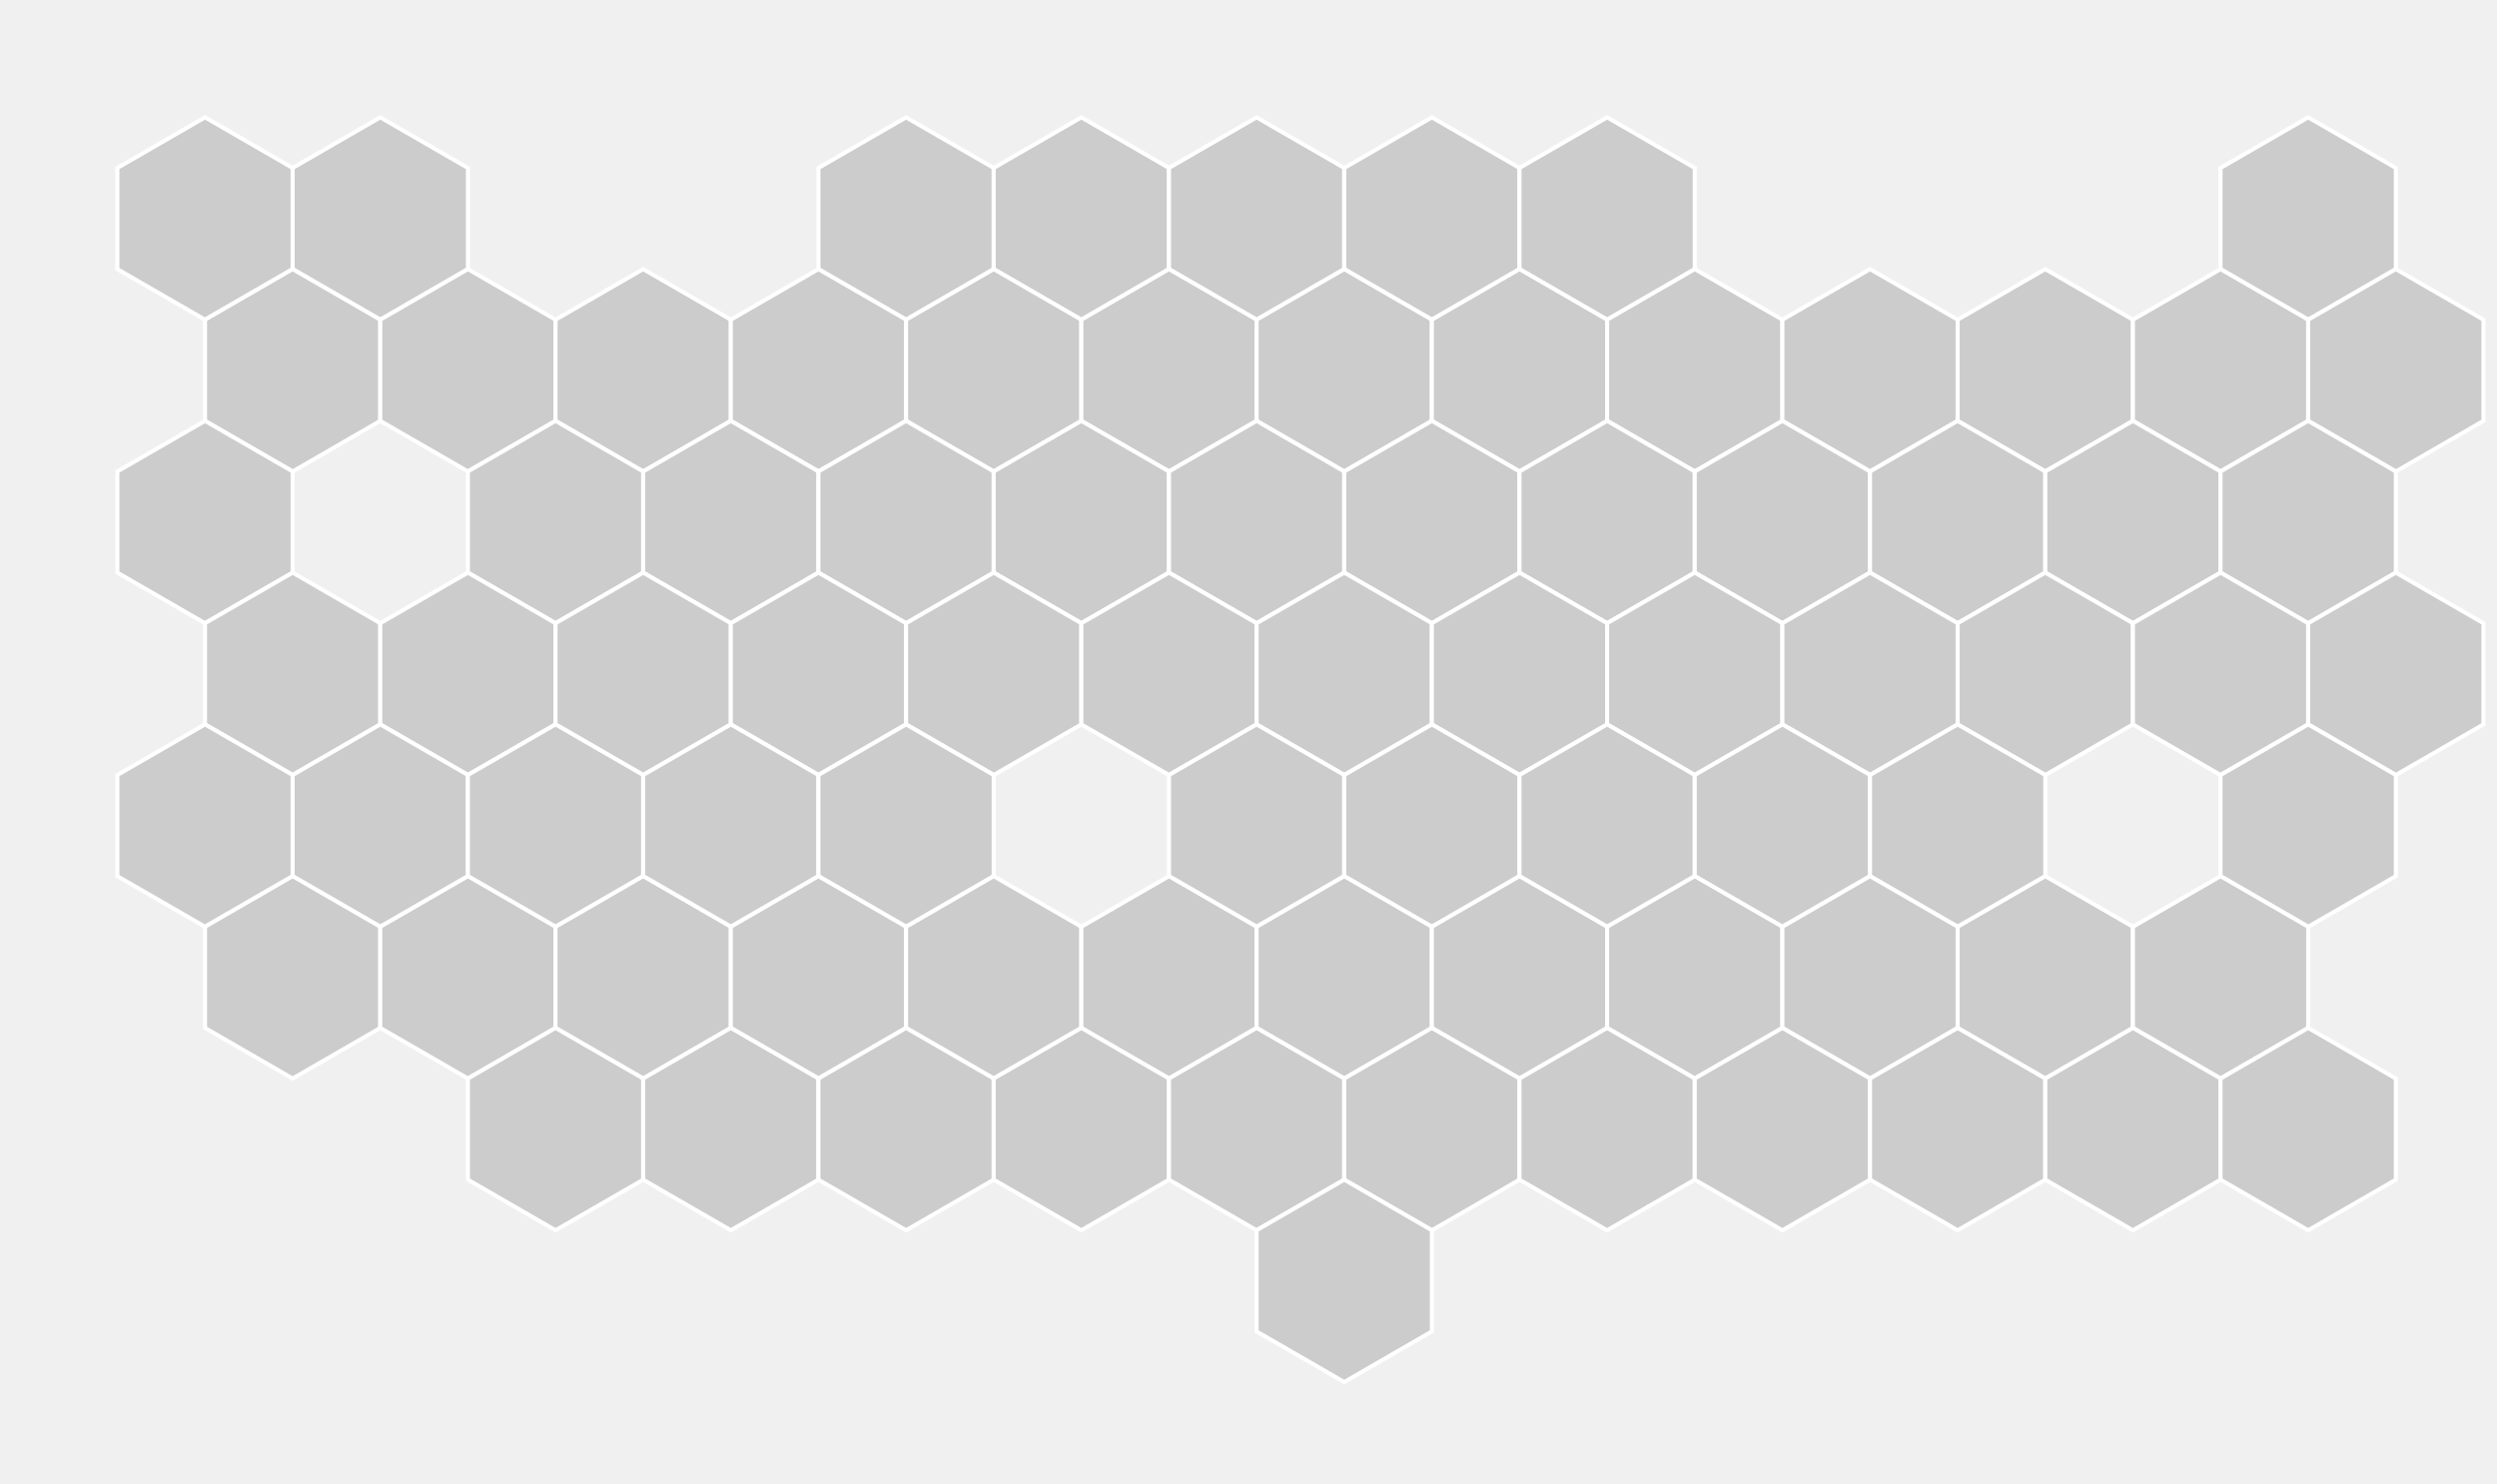
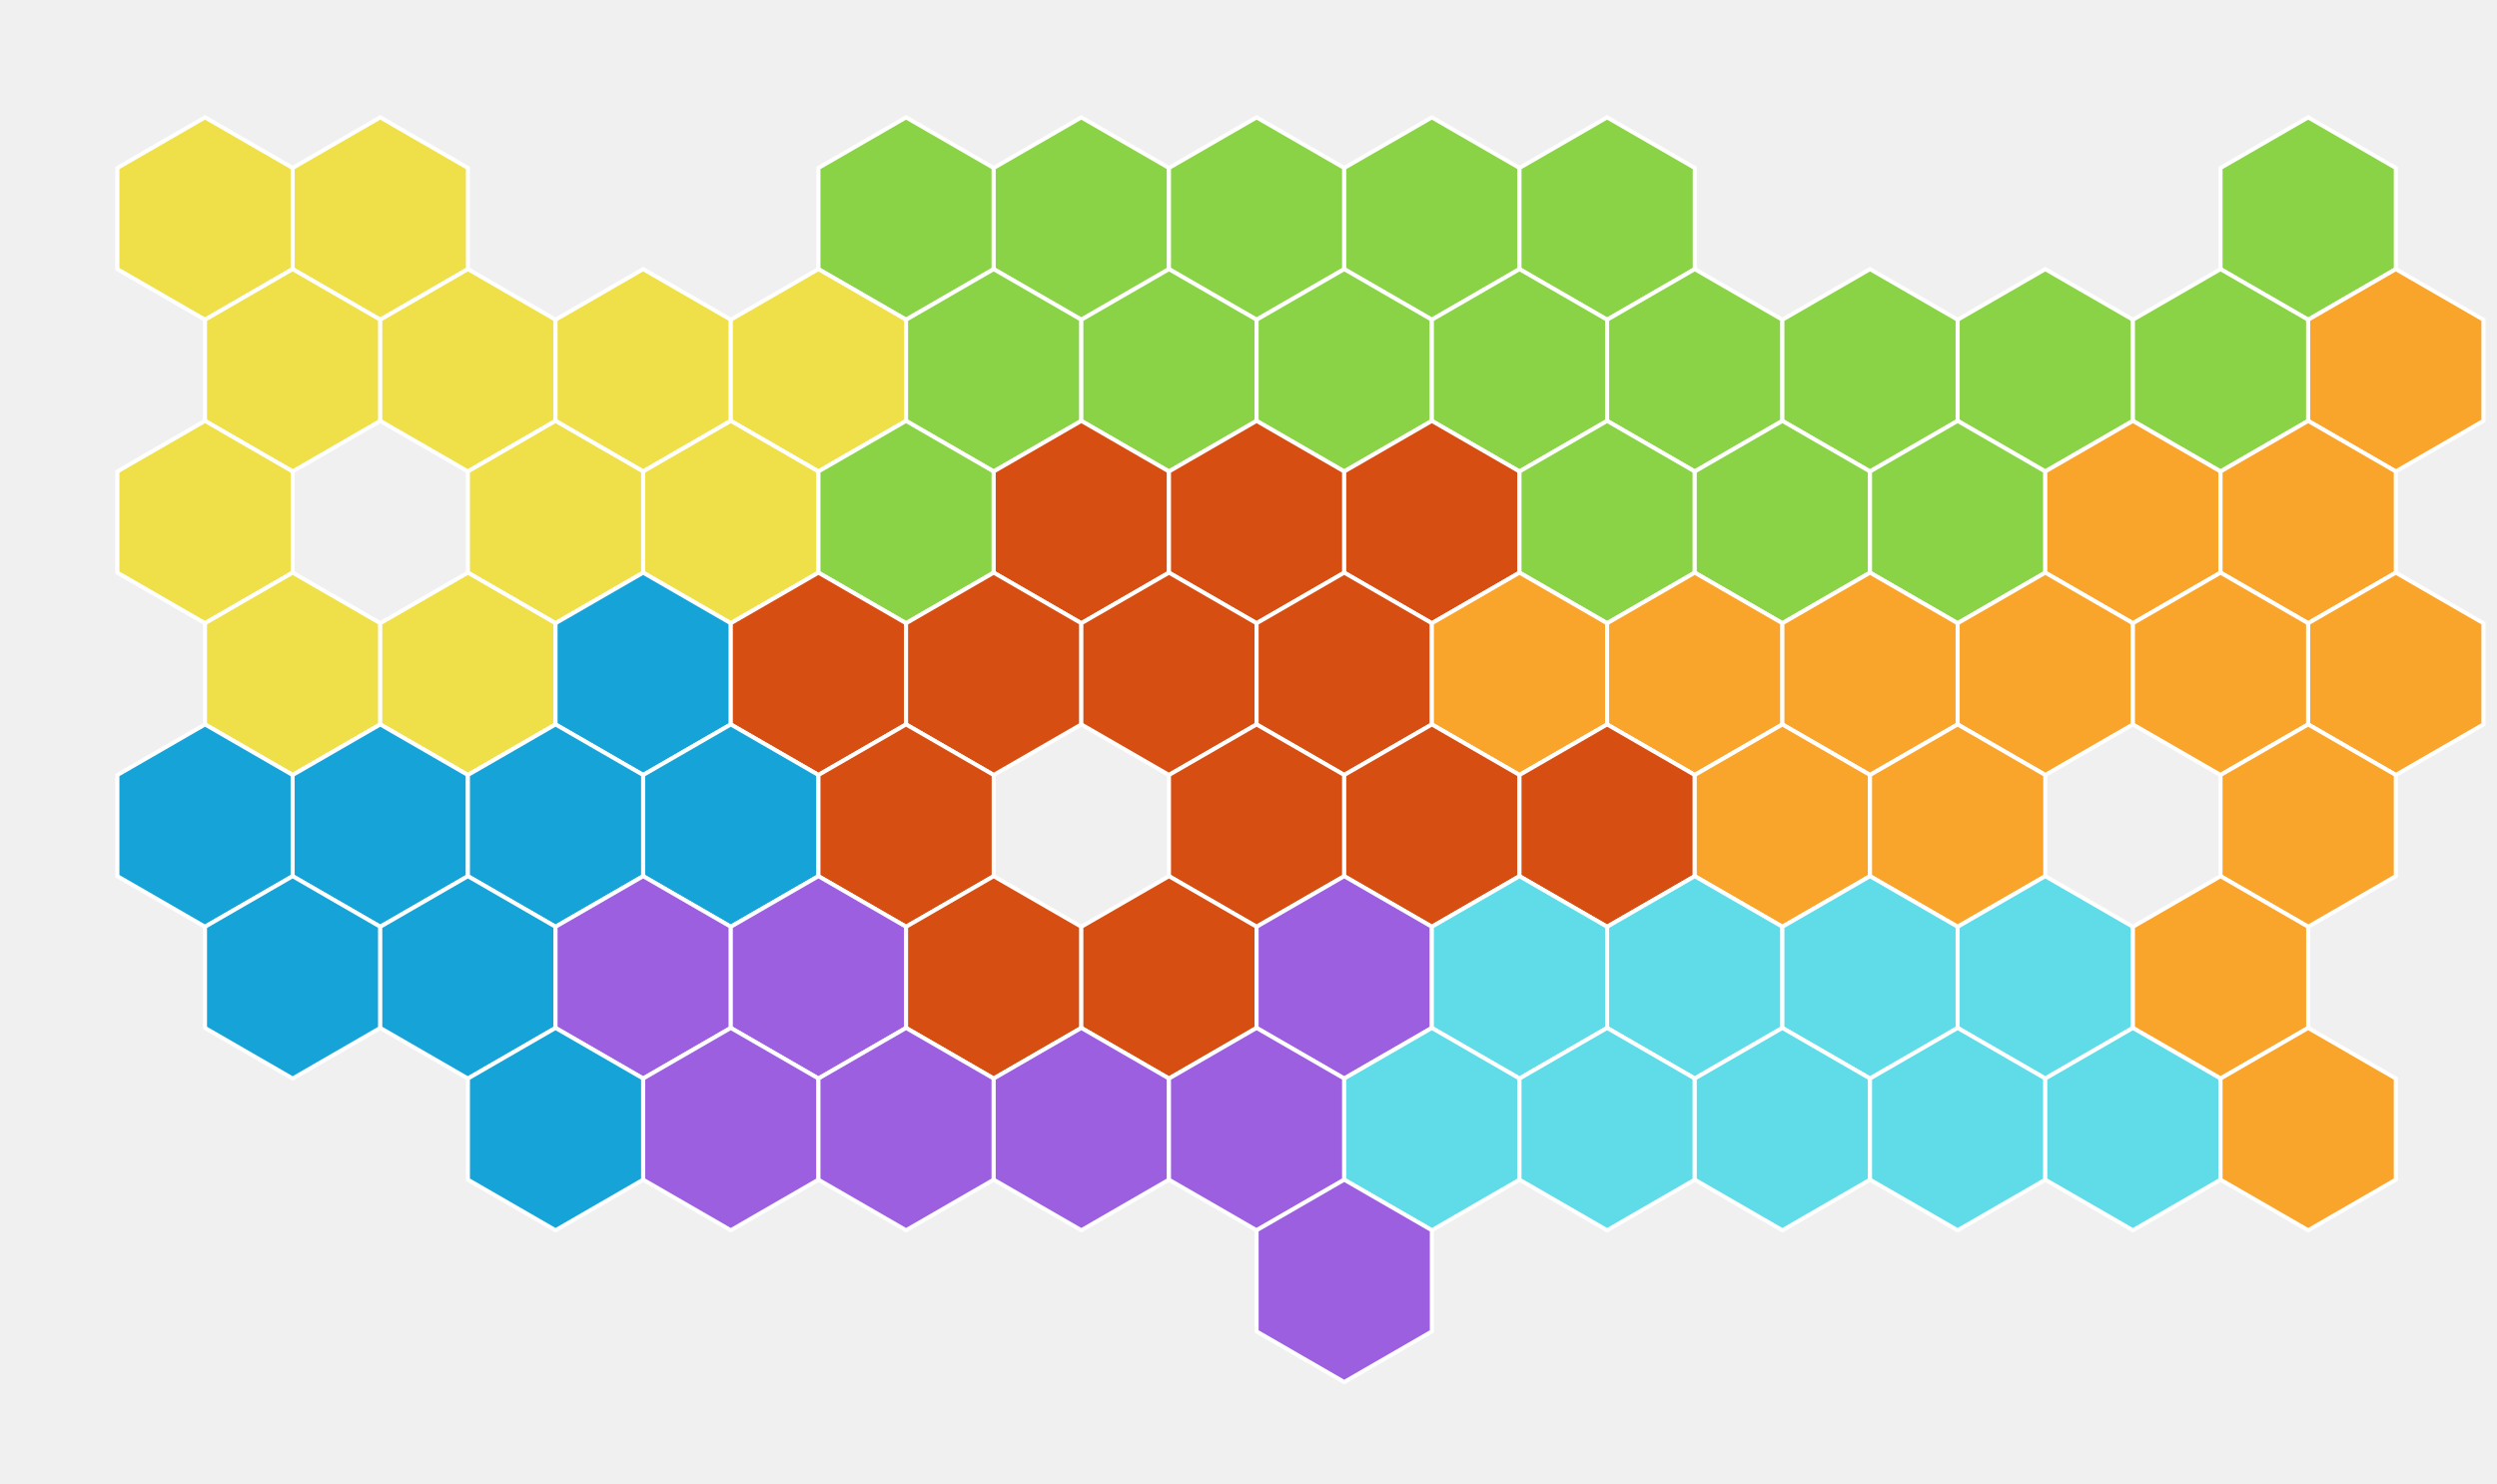
<svg xmlns="http://www.w3.org/2000/svg" class="svg" width="100%" height="100%" viewBox="0 0 1233.833 733">
  <defs>
    <style type="text/css">
            polygon {
                fill: #CCCCCC;
                stroke: white;
                stroke-width: 2;
            }
+ 
+             .marmara-bolgesi&gt;polygon {
+                 fill: #efdf48;
+             }
+ 
+             .karadeniz-bolgesi&gt;polygon {
+                 fill: #8bd346;
+             }
+ 
+             .dogu-anadolu-bolgesi&gt;polygon {
+                 fill: #f9a52c;
+             }
+ 
+             .ic-anadolu-bolgesi&gt;polygon {
+                 fill: #d64e12;
+             }
+ 
+             .ege-bolgesi&gt;polygon {
+                 fill: #16a4d8;
+             }
+ 
+             .akdeniz-bolgesi&gt;polygon {
+                 fill: #9b5fe0;
+             }
+ 
+             .guneydogu-anadolu-bolgesi&gt;polygon {
+                 fill: #60dbe8;
+             }
        </style>
  </defs>
-   <g id="edirne">
-     <polygon points="101.301,58 144.603,83 144.603,133 101.301,158 58,133 58,83" />
-   </g>
-   <g id="kirklareli">
-     <polygon points="187.904,58 231.205,83 231.205,133 187.904,158 144.603,133 144.603,83" />
-   </g>
-   <g id="zonguldak">
-     <polygon points="447.711,58 491.013,83 491.013,133 447.711,158 404.41,133 404.41,83" />
-   </g>
-   <g id="bartin">
-     <polygon points="534.314,58 577.615,83 577.615,133 534.314,158 491.013,133 491.013,83" />
-   </g>
-   <g id="kastamonu">
-     <polygon points="620.917,58 664.218,83 664.218,133 620.917,158 577.615,133 577.615,83" />
-   </g>
-   <g id="sinop">
-     <polygon points="707.519,58 750.82,83 750.82,133 707.519,158 664.218,133 664.218,83" />
-   </g>
-   <g id="samsun">
-     <polygon points="794.122,58 837.423,83 837.423,133 794.122,158 750.82,133 750.82,83" />
-   </g>
-   <g id="artvin">
-     <polygon points="1140.532,58 1183.833,83 1183.833,133 1140.532,158 1097.23,133 1097.23,83" />
-   </g>
-   <g id="tekirdag">
-     <polygon points="144.603,133 187.904,158 187.904,208 144.603,233 101.301,208 101.301,158" />
-   </g>
-   <g id="istanbul">
-     <polygon points="231.205,133 274.506,158 274.506,208 231.205,233 187.904,208 187.904,158" />
-   </g>
-   <g id="kocaeli">
-     <polygon points="317.808,133 361.109,158 361.109,208 317.808,233 274.506,208 274.506,158" />
-   </g>
-   <g id="sakarya">
-     <polygon points="404.41,133 447.711,158 447.711,208 404.41,233 361.109,208 361.109,158" />
-   </g>
-   <g id="duzce">
-     <polygon points="491.013,133 534.314,158 534.314,208 491.013,233 447.711,208 447.711,158" />
-   </g>
-   <g id="karabuk">
-     <polygon points="577.615,133 620.917,158 620.917,208 577.615,233 534.314,208 534.314,158" />
-   </g>
-   <g id="corum">
-     <polygon points="664.218,133 707.519,158 707.519,208 664.218,233 620.917,208 620.917,158" />
-   </g>
-   <g id="amasya">
-     <polygon points="750.82,133 794.122,158 794.122,208 750.82,233 707.519,208 707.519,158" />
-   </g>
-   <g id="ordu">
-     <polygon points="837.423,133 880.724,158 880.724,208 837.423,233 794.122,208 794.122,158" />
-   </g>
-   <g id="giresun">
-     <polygon points="924.025,133 967.327,158 967.327,208 924.025,233 880.724,208 880.724,158" />
-   </g>
-   <g id="trabzon">
-     <polygon points="1010.628,133 1053.929,158 1053.929,208 1010.628,233 967.327,208 967.327,158" />
-   </g>
-   <g id="rize">
-     <polygon points="1097.23,133 1140.532,158 1140.532,208 1097.23,233 1053.929,208 1053.929,158" />
-   </g>
-   <g id="ardahan">
-     <polygon points="1183.833,133 1227.134,158 1227.134,208 1183.833,233 1140.532,208 1140.532,158" />
-   </g>
-   <g id="canakkale">
-     <polygon points="101.301,208 144.603,233 144.603,283 101.301,308 58,283 58,233" />
-   </g>
-   <g id="yalova">
-     <polygon points="274.506,208 317.808,233 317.808,283 274.506,308 231.205,283 231.205,233" />
-   </g>
-   <g id="bilecik">
-     <polygon points="361.109,208 404.41,233 404.41,283 361.109,308 317.808,283 317.808,233" />
-   </g>
-   <g id="bolu">
-     <polygon points="447.711,208 491.013,233 491.013,283 447.711,308 404.41,283 404.41,233" />
-   </g>
-   <g id="cankiri">
-     <polygon points="534.314,208 577.615,233 577.615,283 534.314,308 491.013,283 491.013,233" />
-   </g>
-   <g id="kirsehir">
-     <polygon points="620.917,208 664.218,233 664.218,283 620.917,308 577.615,283 577.615,233" />
-   </g>
-   <g id="sivas">
-     <polygon points="707.519,208 750.82,233 750.82,283 707.519,308 664.218,283 664.218,233" />
-   </g>
-   <g id="tokat">
-     <polygon points="794.122,208 837.423,233 837.423,283 794.122,308 750.82,283 750.82,233" />
-   </g>
-   <g id="gumushane">
-     <polygon points="880.724,208 924.025,233 924.025,283 880.724,308 837.423,283 837.423,233" />
-   </g>
-   <g id="bayburt">
-     <polygon points="967.327,208 1010.628,233 1010.628,283 967.327,308 924.025,283 924.025,233" />
-   </g>
-   <g id="erzurum">
-     <polygon points="1053.929,208 1097.23,233 1097.23,283 1053.929,308 1010.628,283 1010.628,233" />
-   </g>
-   <g id="kars">
-     <polygon points="1140.532,208 1183.833,233 1183.833,283 1140.532,308 1097.23,283 1097.23,233" />
-   </g>
-   <g id="balikesir">
-     <polygon points="144.603,283 187.904,308 187.904,358 144.603,383 101.301,358 101.301,308" />
-   </g>
-   <g id="bursa">
-     <polygon points="231.205,283 274.506,308 274.506,358 231.205,383 187.904,358 187.904,308" />
-   </g>
-   <g id="kutahya">
-     <polygon points="317.808,283 361.109,308 361.109,358 317.808,383 274.506,358 274.506,308" />
-   </g>
-   <g id="eskisehir">
-     <polygon points="404.41,283 447.711,308 447.711,358 404.41,383 361.109,358 361.109,308" />
-   </g>
-   <g id="ankara">
-     <polygon points="491.013,283 534.314,308 534.314,358 491.013,383 447.711,358 447.711,308" />
-   </g>
-   <g id="kirikkale">
-     <polygon points="577.615,283 620.917,308 620.917,358 577.615,383 534.314,358 534.314,308" />
-   </g>
-   <g id="yozgat">
-     <polygon points="664.218,283 707.519,308 707.519,358 664.218,383 620.917,358 620.917,308" />
-   </g>
-   <g id="erzincan">
-     <polygon points="750.82,283 794.122,308 794.122,358 750.82,383 707.519,358 707.519,308" />
-   </g>
-   <g id="tunceli">
-     <polygon points="837.423,283 880.724,308 880.724,358 837.423,383 794.122,358 794.122,308" />
-   </g>
-   <g id="bingol">
-     <polygon points="924.025,283 967.327,308 967.327,358 924.025,383 880.724,358 880.724,308" />
-   </g>
-   <g id="mus">
-     <polygon points="1010.628,283 1053.929,308 1053.929,358 1010.628,383 967.327,358 967.327,308" />
-   </g>
-   <g id="agri">
-     <polygon points="1097.23,283 1140.532,308 1140.532,358 1097.23,383 1053.929,358 1053.929,308" />
-   </g>
-   <g id="igdir">
-     <polygon points="1183.833,283 1227.134,308 1227.134,358 1183.833,383 1140.532,358 1140.532,308" />
-   </g>
-   <g id="izmir">
-     <polygon points="101.301,358 144.603,383 144.603,433 101.301,458 58,433 58,383" />
-   </g>
-   <g id="manisa">
-     <polygon points="187.904,358 231.205,383 231.205,433 187.904,458 144.603,433 144.603,383" />
-   </g>
-   <g id="usak">
-     <polygon points="274.506,358 317.808,383 317.808,433 274.506,458 231.205,433 231.205,383" />
-   </g>
-   <g id="afyonkarahisar">
-     <polygon points="361.109,358 404.41,383 404.41,433 361.109,458 317.808,433 317.808,383" />
-   </g>
-   <g id="konya">
-     <polygon points="447.711,358 491.013,383 491.013,433 447.711,458 404.41,433 404.41,383" />
-   </g>
-   <g id="aksaray">
-     <polygon points="620.917,358 664.218,383 664.218,433 620.917,458 577.615,433 577.615,383" />
-   </g>
-   <g id="nevsehir">
-     <polygon points="707.519,358 750.82,383 750.82,433 707.519,458 664.218,433 664.218,383" />
-   </g>
-   <g id="kayseri">
-     <polygon points="794.122,358 837.423,383 837.423,433 794.122,458 750.82,433 750.82,383" />
-   </g>
-   <g id="malatya">
-     <polygon points="880.724,358 924.025,383 924.025,433 880.724,458 837.423,433 837.423,383" />
-   </g>
-   <g id="bitlis">
-     <polygon points="967.327,358 1010.628,383 1010.628,433 967.327,458 924.025,433 924.025,383" />
-   </g>
-   <g id="van">
-     <polygon points="1140.532,358 1183.833,383 1183.833,433 1140.532,458 1097.23,433 1097.23,383" />
-   </g>
-   <g id="aydin">
-     <polygon points="144.603,433 187.904,458 187.904,508 144.603,533 101.301,508 101.301,458" />
-   </g>
-   <g id="denizli">
-     <polygon points="231.205,433 274.506,458 274.506,508 231.205,533 187.904,508 187.904,458" />
-   </g>
-   <g id="burdur">
-     <polygon points="317.808,433 361.109,458 361.109,508 317.808,533 274.506,508 274.506,458" />
-   </g>
-   <g id="isparta">
-     <polygon points="404.41,433 447.711,458 447.711,508 404.41,533 361.109,508 361.109,458" />
-   </g>
-   <g id="karaman">
-     <polygon points="491.013,433 534.314,458 534.314,508 491.013,533 447.711,508 447.711,458" />
-   </g>
-   <g id="nigde">
-     <polygon points="577.615,433 620.917,458 620.917,508 577.615,533 534.314,508 534.314,458" />
-   </g>
-   <g id="kahramanmaras">
-     <polygon points="664.218,433 707.519,458 707.519,508 664.218,533 620.917,508 620.917,458" />
-   </g>
-   <g id="adiyaman">
-     <polygon points="750.82,433 794.122,458 794.122,508 750.82,533 707.519,508 707.519,458" />
-   </g>
-   <g id="elazig">
-     <polygon points="837.423,433 880.724,458 880.724,508 837.423,533 794.122,508 794.122,458" />
-   </g>
-   <g id="diyarbakir">
-     <polygon points="924.025,433 967.327,458 967.327,508 924.025,533 880.724,508 880.724,458" />
-   </g>
-   <g id="batman">
-     <polygon points="1010.628,433 1053.929,458 1053.929,508 1010.628,533 967.327,508 967.327,458" />
-   </g>
-   <g id="siirt">
-     <polygon points="1097.23,433 1140.532,458 1140.532,508 1097.23,533 1053.929,508 1053.929,458" />
-   </g>
-   <g id="mugla">
-     <polygon points="274.506,508 317.808,533 317.808,583 274.506,608 231.205,583 231.205,533" />
-   </g>
-   <g id="antalya">
-     <polygon points="361.109,508 404.41,533 404.41,583 361.109,608 317.808,583 317.808,533" />
-   </g>
-   <g id="mersin">
-     <polygon points="447.711,508 491.013,533 491.013,583 447.711,608 404.41,583 404.41,533" />
-   </g>
-   <g id="adana">
-     <polygon points="534.314,508 577.615,533 577.615,583 534.314,608 491.013,583 491.013,533" />
-   </g>
-   <g id="osmaniye">
-     <polygon points="620.917,508 664.218,533 664.218,583 620.917,608 577.615,583 577.615,533" />
-   </g>
-   <g id="kilis">
-     <polygon points="707.519,508 750.82,533 750.82,583 707.519,608 664.218,583 664.218,533" />
-   </g>
-   <g id="gaziantep">
-     <polygon points="794.122,508 837.423,533 837.423,583 794.122,608 750.82,583 750.82,533" />
-   </g>
-   <g id="sanliurfa">
-     <polygon points="880.724,508 924.025,533 924.025,583 880.724,608 837.423,583 837.423,533" />
-   </g>
-   <g id="mardin">
-     <polygon points="967.327,508 1010.628,533 1010.628,583 967.327,608 924.025,583 924.025,533" />
-   </g>
-   <g id="sirnak">
-     <polygon points="1053.929,508 1097.23,533 1097.23,583 1053.929,608 1010.628,583 1010.628,533" />
-   </g>
-   <g id="hakkari">
-     <polygon points="1140.532,508 1183.833,533 1183.833,583 1140.532,608 1097.23,583 1097.23,533" />
-   </g>
-   <g id="hatay">
-     <polygon points="664.218,583 707.519,608 707.519,658 664.218,683 620.917,658 620.917,608" />
+   <g class="marmara-bolgesi" id="edirne">
+     <polygon points="101.301,58 144.603,83 144.603,133 101.301,158 58,133 58,83">
+         </polygon>
+   </g>
+   <g class="marmara-bolgesi" id="kirklareli">
+     <polygon points="187.904,58 231.205,83 231.205,133 187.904,158 144.603,133 144.603,83">
+         </polygon>
+   </g>
+   <g class="karadeniz-bolgesi" id="zonguldak">
+     <polygon points="447.711,58 491.013,83 491.013,133 447.711,158 404.41,133 404.41,83">
+         </polygon>
+   </g>
+   <g class="karadeniz-bolgesi" id="bartin">
+     <polygon points="534.314,58 577.615,83 577.615,133 534.314,158 491.013,133 491.013,83">
+         </polygon>
+   </g>
+   <g class="karadeniz-bolgesi" id="kastamonu">
+     <polygon points="620.917,58 664.218,83 664.218,133 620.917,158 577.615,133 577.615,83">
+         </polygon>
+   </g>
+   <g class="karadeniz-bolgesi" id="sinop">
+     <polygon points="707.519,58 750.82,83 750.82,133 707.519,158 664.218,133 664.218,83">
+         </polygon>
+   </g>
+   <g class="buyuksehir karadeniz-bolgesi" id="samsun">
+     <polygon points="794.122,58 837.423,83 837.423,133 794.122,158 750.82,133 750.82,83">
+         </polygon>
+   </g>
+   <g class="karadeniz-bolgesi" id="artvin">
+     <polygon points="1140.532,58 1183.833,83 1183.833,133 1140.532,158 1097.23,133 1097.23,83">
+         </polygon>
+   </g>
+   <g class="buyuksehir marmara-bolgesi" id="tekirdag">
+     <polygon points="144.603,133 187.904,158 187.904,208 144.603,233 101.301,208 101.301,158">
+         </polygon>
+   </g>
+   <g class="buyuksehir marmara-bolgesi" id="istanbul">
+     <polygon points="231.205,133 274.506,158 274.506,208 231.205,233 187.904,208 187.904,158">
+         </polygon>
+   </g>
+   <g class="buyuksehir marmara-bolgesi" id="kocaeli">
+     <polygon points="317.808,133 361.109,158 361.109,208 317.808,233 274.506,208 274.506,158">
+         </polygon>
+   </g>
+   <g class="buyuksehir marmara-bolgesi" id="sakarya">
+     <polygon points="404.41,133 447.711,158 447.711,208 404.41,233 361.109,208 361.109,158">
+         </polygon>
+   </g>
+   <g class="karadeniz-bolgesi" id="duzce">
+     <polygon points="491.013,133 534.314,158 534.314,208 491.013,233 447.711,208 447.711,158">
+         </polygon>
+   </g>
+   <g class="karadeniz-bolgesi" id="karabuk">
+     <polygon points="577.615,133 620.917,158 620.917,208 577.615,233 534.314,208 534.314,158">
+         </polygon>
+   </g>
+   <g class="karadeniz-bolgesi" id="corum">
+     <polygon points="664.218,133 707.519,158 707.519,208 664.218,233 620.917,208 620.917,158">
+         </polygon>
+   </g>
+   <g class="karadeniz-bolgesi" id="amasya">
+     <polygon points="750.82,133 794.122,158 794.122,208 750.82,233 707.519,208 707.519,158">
+         </polygon>
+   </g>
+   <g class="buyuksehir karadeniz-bolgesi" id="ordu">
+     <polygon points="837.423,133 880.724,158 880.724,208 837.423,233 794.122,208 794.122,158">
+         </polygon>
+   </g>
+   <g class="karadeniz-bolgesi" id="giresun">
+     <polygon points="924.025,133 967.327,158 967.327,208 924.025,233 880.724,208 880.724,158">
+         </polygon>
+   </g>
+   <g class="buyuksehir karadeniz-bolgesi" id="trabzon">
+     <polygon points="1010.628,133 1053.929,158 1053.929,208 1010.628,233 967.327,208 967.327,158">
+         </polygon>
+   </g>
+   <g class="karadeniz-bolgesi" id="rize">
+     <polygon points="1097.23,133 1140.532,158 1140.532,208 1097.23,233 1053.929,208 1053.929,158">
+         </polygon>
+   </g>
+   <g class="dogu-anadolu-bolgesi" id="ardahan">
+     <polygon points="1183.833,133 1227.134,158 1227.134,208 1183.833,233 1140.532,208 1140.532,158">
+         </polygon>
+   </g>
+   <g class="marmara-bolgesi" id="canakkale">
+     <polygon points="101.301,208 144.603,233 144.603,283 101.301,308 58,283 58,233">
+         </polygon>
+   </g>
+   <g class="marmara-bolgesi" id="yalova">
+     <polygon points="274.506,208 317.808,233 317.808,283 274.506,308 231.205,283 231.205,233">
+         </polygon>
+   </g>
+   <g class="marmara-bolgesi" id="bilecik">
+     <polygon points="361.109,208 404.41,233 404.41,283 361.109,308 317.808,283 317.808,233">
+         </polygon>
+   </g>
+   <g class="karadeniz-bolgesi" id="bolu">
+     <polygon points="447.711,208 491.013,233 491.013,283 447.711,308 404.41,283 404.41,233">
+         </polygon>
+   </g>
+   <g class="ic-anadolu-bolgesi" id="cankiri">
+     <polygon points="534.314,208 577.615,233 577.615,283 534.314,308 491.013,283 491.013,233">
+         </polygon>
+   </g>
+   <g class="ic-anadolu-bolgesi" id="kirsehir">
+     <polygon points="620.917,208 664.218,233 664.218,283 620.917,308 577.615,283 577.615,233">
+         </polygon>
+   </g>
+   <g class="ic-anadolu-bolgesi" id="sivas">
+     <polygon points="707.519,208 750.82,233 750.82,283 707.519,308 664.218,283 664.218,233">
+         </polygon>
+   </g>
+   <g class="karadeniz-bolgesi" id="tokat">
+     <polygon points="794.122,208 837.423,233 837.423,283 794.122,308 750.82,283 750.82,233">
+         </polygon>
+   </g>
+   <g class="karadeniz-bolgesi" id="gumushane">
+     <polygon points="880.724,208 924.025,233 924.025,283 880.724,308 837.423,283 837.423,233">
+         </polygon>
+   </g>
+   <g class="karadeniz-bolgesi" id="bayburt">
+     <polygon points="967.327,208 1010.628,233 1010.628,283 967.327,308 924.025,283 924.025,233">
+         </polygon>
+   </g>
+   <g class="buyuksehir dogu-anadolu-bolgesi" id="erzurum">
+     <polygon points="1053.929,208 1097.23,233 1097.23,283 1053.929,308 1010.628,283 1010.628,233">
+         </polygon>
+   </g>
+   <g class="dogu-anadolu-bolgesi" id="kars">
+     <polygon points="1140.532,208 1183.833,233 1183.833,283 1140.532,308 1097.23,283 1097.23,233">
+         </polygon>
+   </g>
+   <g class="buyuksehir marmara-bolgesi" id="balikesir">
+     <polygon points="144.603,283 187.904,308 187.904,358 144.603,383 101.301,358 101.301,308">
+         </polygon>
+   </g>
+   <g class="buyuksehir marmara-bolgesi" id="bursa">
+     <polygon points="231.205,283 274.506,308 274.506,358 231.205,383 187.904,358 187.904,308">
+         </polygon>
+   </g>
+   <g class="ege-bolgesi" id="kutahya">
+     <polygon points="317.808,283 361.109,308 361.109,358 317.808,383 274.506,358 274.506,308">
+         </polygon>
+   </g>
+   <g class="buyuksehir ic-anadolu-bolgesi" id="eskisehir">
+     <polygon points="404.41,283 447.711,308 447.711,358 404.41,383 361.109,358 361.109,308">
+         </polygon>
+   </g>
+   <g class="buyuksehir ic-anadolu-bolgesi" id="ankara">
+     <polygon points="491.013,283 534.314,308 534.314,358 491.013,383 447.711,358 447.711,308">
+         </polygon>
+   </g>
+   <g class="ic-anadolu-bolgesi" id="kirikkale">
+     <polygon points="577.615,283 620.917,308 620.917,358 577.615,383 534.314,358 534.314,308">
+         </polygon>
+   </g>
+   <g class="ic-anadolu-bolgesi" id="yozgat">
+     <polygon points="664.218,283 707.519,308 707.519,358 664.218,383 620.917,358 620.917,308">
+         </polygon>
+   </g>
+   <g class="dogu-anadolu-bolgesi" id="erzincan">
+     <polygon points="750.82,283 794.122,308 794.122,358 750.82,383 707.519,358 707.519,308">
+         </polygon>
+   </g>
+   <g class="dogu-anadolu-bolgesi" id="tunceli">
+     <polygon points="837.423,283 880.724,308 880.724,358 837.423,383 794.122,358 794.122,308">
+         </polygon>
+   </g>
+   <g class="dogu-anadolu-bolgesi" id="bingol">
+     <polygon points="924.025,283 967.327,308 967.327,358 924.025,383 880.724,358 880.724,308">
+         </polygon>
+   </g>
+   <g class="dogu-anadolu-bolgesi" id="mus">
+     <polygon points="1010.628,283 1053.929,308 1053.929,358 1010.628,383 967.327,358 967.327,308">
+         </polygon>
+   </g>
+   <g class="dogu-anadolu-bolgesi" id="agri">
+     <polygon points="1097.23,283 1140.532,308 1140.532,358 1097.23,383 1053.929,358 1053.929,308">
+         </polygon>
+   </g>
+   <g class="dogu-anadolu-bolgesi" id="igdir">
+     <polygon points="1183.833,283 1227.134,308 1227.134,358 1183.833,383 1140.532,358 1140.532,308">
+         </polygon>
+   </g>
+   <g class="buyuksehir ege-bolgesi" id="izmir">
+     <polygon points="101.301,358 144.603,383 144.603,433 101.301,458 58,433 58,383">
+         </polygon>
+   </g>
+   <g class="buyuksehir ege-bolgesi" id="manisa">
+     <polygon points="187.904,358 231.205,383 231.205,433 187.904,458 144.603,433 144.603,383">
+         </polygon>
+   </g>
+   <g class="ege-bolgesi" id="usak">
+     <polygon points="274.506,358 317.808,383 317.808,433 274.506,458 231.205,433 231.205,383">
+         </polygon>
+   </g>
+   <g class="ege-bolgesi" id="afyonkarahisar">
+     <polygon points="361.109,358 404.41,383 404.41,433 361.109,458 317.808,433 317.808,383">
+         </polygon>
+   </g>
+   <g class="buyuksehir ic-anadolu-bolgesi" id="konya">
+     <polygon points="447.711,358 491.013,383 491.013,433 447.711,458 404.41,433 404.41,383">
+         </polygon>
+   </g>
+   <g class="ic-anadolu-bolgesi" id="aksaray">
+     <polygon points="620.917,358 664.218,383 664.218,433 620.917,458 577.615,433 577.615,383">
+         </polygon>
+   </g>
+   <g class="ic-anadolu-bolgesi" id="nevsehir">
+     <polygon points="707.519,358 750.82,383 750.82,433 707.519,458 664.218,433 664.218,383">
+         </polygon>
+   </g>
+   <g class="buyuksehir ic-anadolu-bolgesi" id="kayseri">
+     <polygon points="794.122,358 837.423,383 837.423,433 794.122,458 750.82,433 750.82,383">
+         </polygon>
+   </g>
+   <g class="buyuksehir dogu-anadolu-bolgesi" id="malatya">
+     <polygon points="880.724,358 924.025,383 924.025,433 880.724,458 837.423,433 837.423,383">
+         </polygon>
+   </g>
+   <g class="dogu-anadolu-bolgesi" id="elazig">
+     <polygon points="967.327,358 1010.628,383 1010.628,433 967.327,458 924.025,433 924.025,383">
+         </polygon>
+   </g>
+   <g class="buyuksehir dogu-anadolu-bolgesi" id="van">
+     <polygon points="1140.532,358 1183.833,383 1183.833,433 1140.532,458 1097.23,433 1097.23,383">
+         </polygon>
+   </g>
+   <g class="buyuksehir ege-bolgesi" id="aydin">
+     <polygon points="144.603,433 187.904,458 187.904,508 144.603,533 101.301,508 101.301,458">
+         </polygon>
+   </g>
+   <g class="buyuksehir ege-bolgesi" id="denizli">
+     <polygon points="231.205,433 274.506,458 274.506,508 231.205,533 187.904,508 187.904,458">
+         </polygon>
+   </g>
+   <g class="akdeniz-bolgesi" id="burdur">
+     <polygon points="317.808,433 361.109,458 361.109,508 317.808,533 274.506,508 274.506,458">
+         </polygon>
+   </g>
+   <g class="akdeniz-bolgesi" id="isparta">
+     <polygon points="404.41,433 447.711,458 447.711,508 404.41,533 361.109,508 361.109,458">
+         </polygon>
+   </g>
+   <g class="ic-anadolu-bolgesi" id="karaman">
+     <polygon points="491.013,433 534.314,458 534.314,508 491.013,533 447.711,508 447.711,458">
+         </polygon>
+   </g>
+   <g class="ic-anadolu-bolgesi" id="nigde">
+     <polygon points="577.615,433 620.917,458 620.917,508 577.615,533 534.314,508 534.314,458">
+         </polygon>
+   </g>
+   <g class="buyuksehir akdeniz-bolgesi" id="kahramanmaras">
+     <polygon points="664.218,433 707.519,458 707.519,508 664.218,533 620.917,508 620.917,458">
+         </polygon>
+   </g>
+   <g class="guneydogu-anadolu-bolgesi" id="adiyaman">
+     <polygon points="750.82,433 794.122,458 794.122,508 750.82,533 707.519,508 707.519,458">
+         </polygon>
+   </g>
+   <g class="buyuksehir guneydogu-anadolu-bolgesi" id="diyarbakir">
+     <polygon points="837.423,433 880.724,458 880.724,508 837.423,533 794.122,508 794.122,458">
+         </polygon>
+   </g>
+   <g class="guneydogu-anadolu-bolgesi" id="batman">
+     <polygon points="924.025,433 967.327,458 967.327,508 924.025,533 880.724,508 880.724,458">
+         </polygon>
+   </g>
+   <g class="guneydogu-anadolu-bolgesi" id="siirt">
+     <polygon points="1010.628,433 1053.929,458 1053.929,508 1010.628,533 967.327,508 967.327,458">
+         </polygon>
+   </g>
+   <g class="dogu-anadolu-bolgesi" id="bitlis">
+     <polygon points="1097.23,433 1140.532,458 1140.532,508 1097.23,533 1053.929,508 1053.929,458">
+         </polygon>
+   </g>
+   <g class="buyuksehir ege-bolgesi" id="mugla">
+     <polygon points="274.506,508 317.808,533 317.808,583 274.506,608 231.205,583 231.205,533">
+         </polygon>
+   </g>
+   <g class="buyuksehir akdeniz-bolgesi" id="antalya">
+     <polygon points="361.109,508 404.41,533 404.41,583 361.109,608 317.808,583 317.808,533">
+         </polygon>
+   </g>
+   <g class="buyuksehir akdeniz-bolgesi" id="mersin">
+     <polygon points="447.711,508 491.013,533 491.013,583 447.711,608 404.41,583 404.41,533">
+         </polygon>
+   </g>
+   <g class="buyuksehir akdeniz-bolgesi" id="adana">
+     <polygon points="534.314,508 577.615,533 577.615,583 534.314,608 491.013,583 491.013,533">
+         </polygon>
+   </g>
+   <g class="akdeniz-bolgesi" id="osmaniye">
+     <polygon points="620.917,508 664.218,533 664.218,583 620.917,608 577.615,583 577.615,533">
+         </polygon>
+   </g>
+   <g class="guneydogu-anadolu-bolgesi" id="kilis">
+     <polygon points="707.519,508 750.82,533 750.82,583 707.519,608 664.218,583 664.218,533">
+         </polygon>
+   </g>
+   <g class="buyuksehir guneydogu-anadolu-bolgesi" id="gaziantep">
+     <polygon points="794.122,508 837.423,533 837.423,583 794.122,608 750.82,583 750.82,533">
+         </polygon>
+   </g>
+   <g class="buyuksehir guneydogu-anadolu-bolgesi" id="sanliurfa">
+     <polygon points="880.724,508 924.025,533 924.025,583 880.724,608 837.423,583 837.423,533">
+         </polygon>
+   </g>
+   <g class="buyuksehir guneydogu-anadolu-bolgesi" id="mardin">
+     <polygon points="967.327,508 1010.628,533 1010.628,583 967.327,608 924.025,583 924.025,533">
+         </polygon>
+   </g>
+   <g class="guneydogu-anadolu-bolgesi" id="sirnak">
+     <polygon points="1053.929,508 1097.23,533 1097.23,583 1053.929,608 1010.628,583 1010.628,533">
+         </polygon>
+   </g>
+   <g class="dogu-anadolu-bolgesi" id="hakkari">
+     <polygon points="1140.532,508 1183.833,533 1183.833,583 1140.532,608 1097.23,583 1097.23,533">
+         </polygon>
+   </g>
+   <g class="buyuksehir akdeniz-bolgesi" id="hatay">
+     <polygon points="664.218,583 707.519,608 707.519,658 664.218,683 620.917,658 620.917,608">
+         </polygon>
  </g>
</svg>
